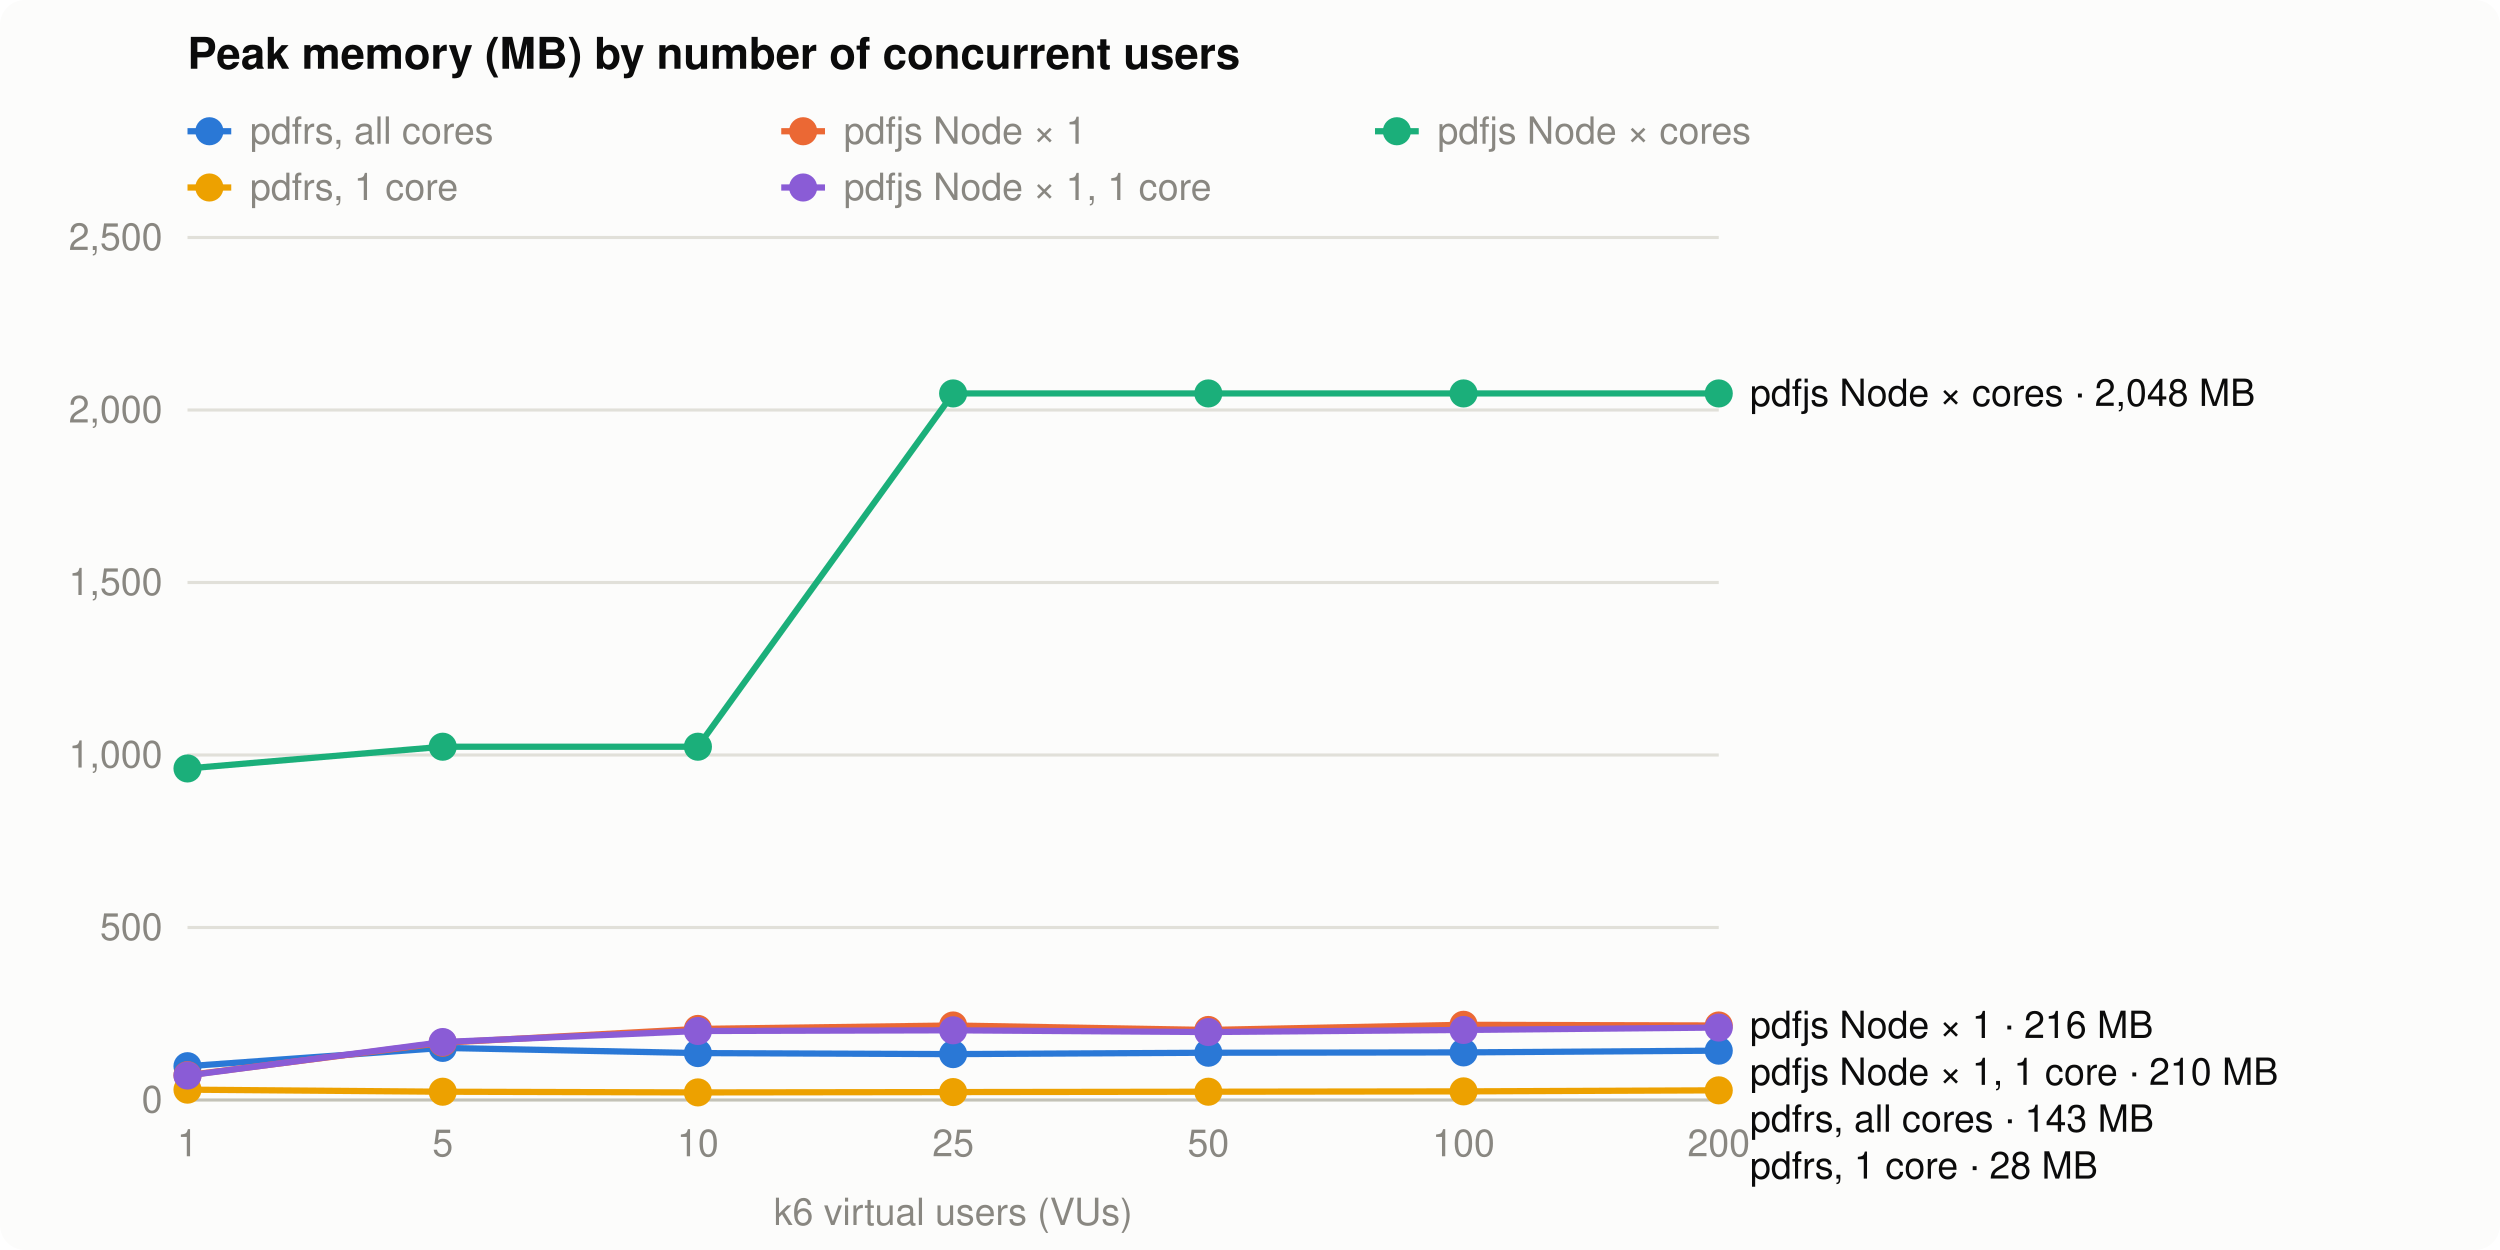
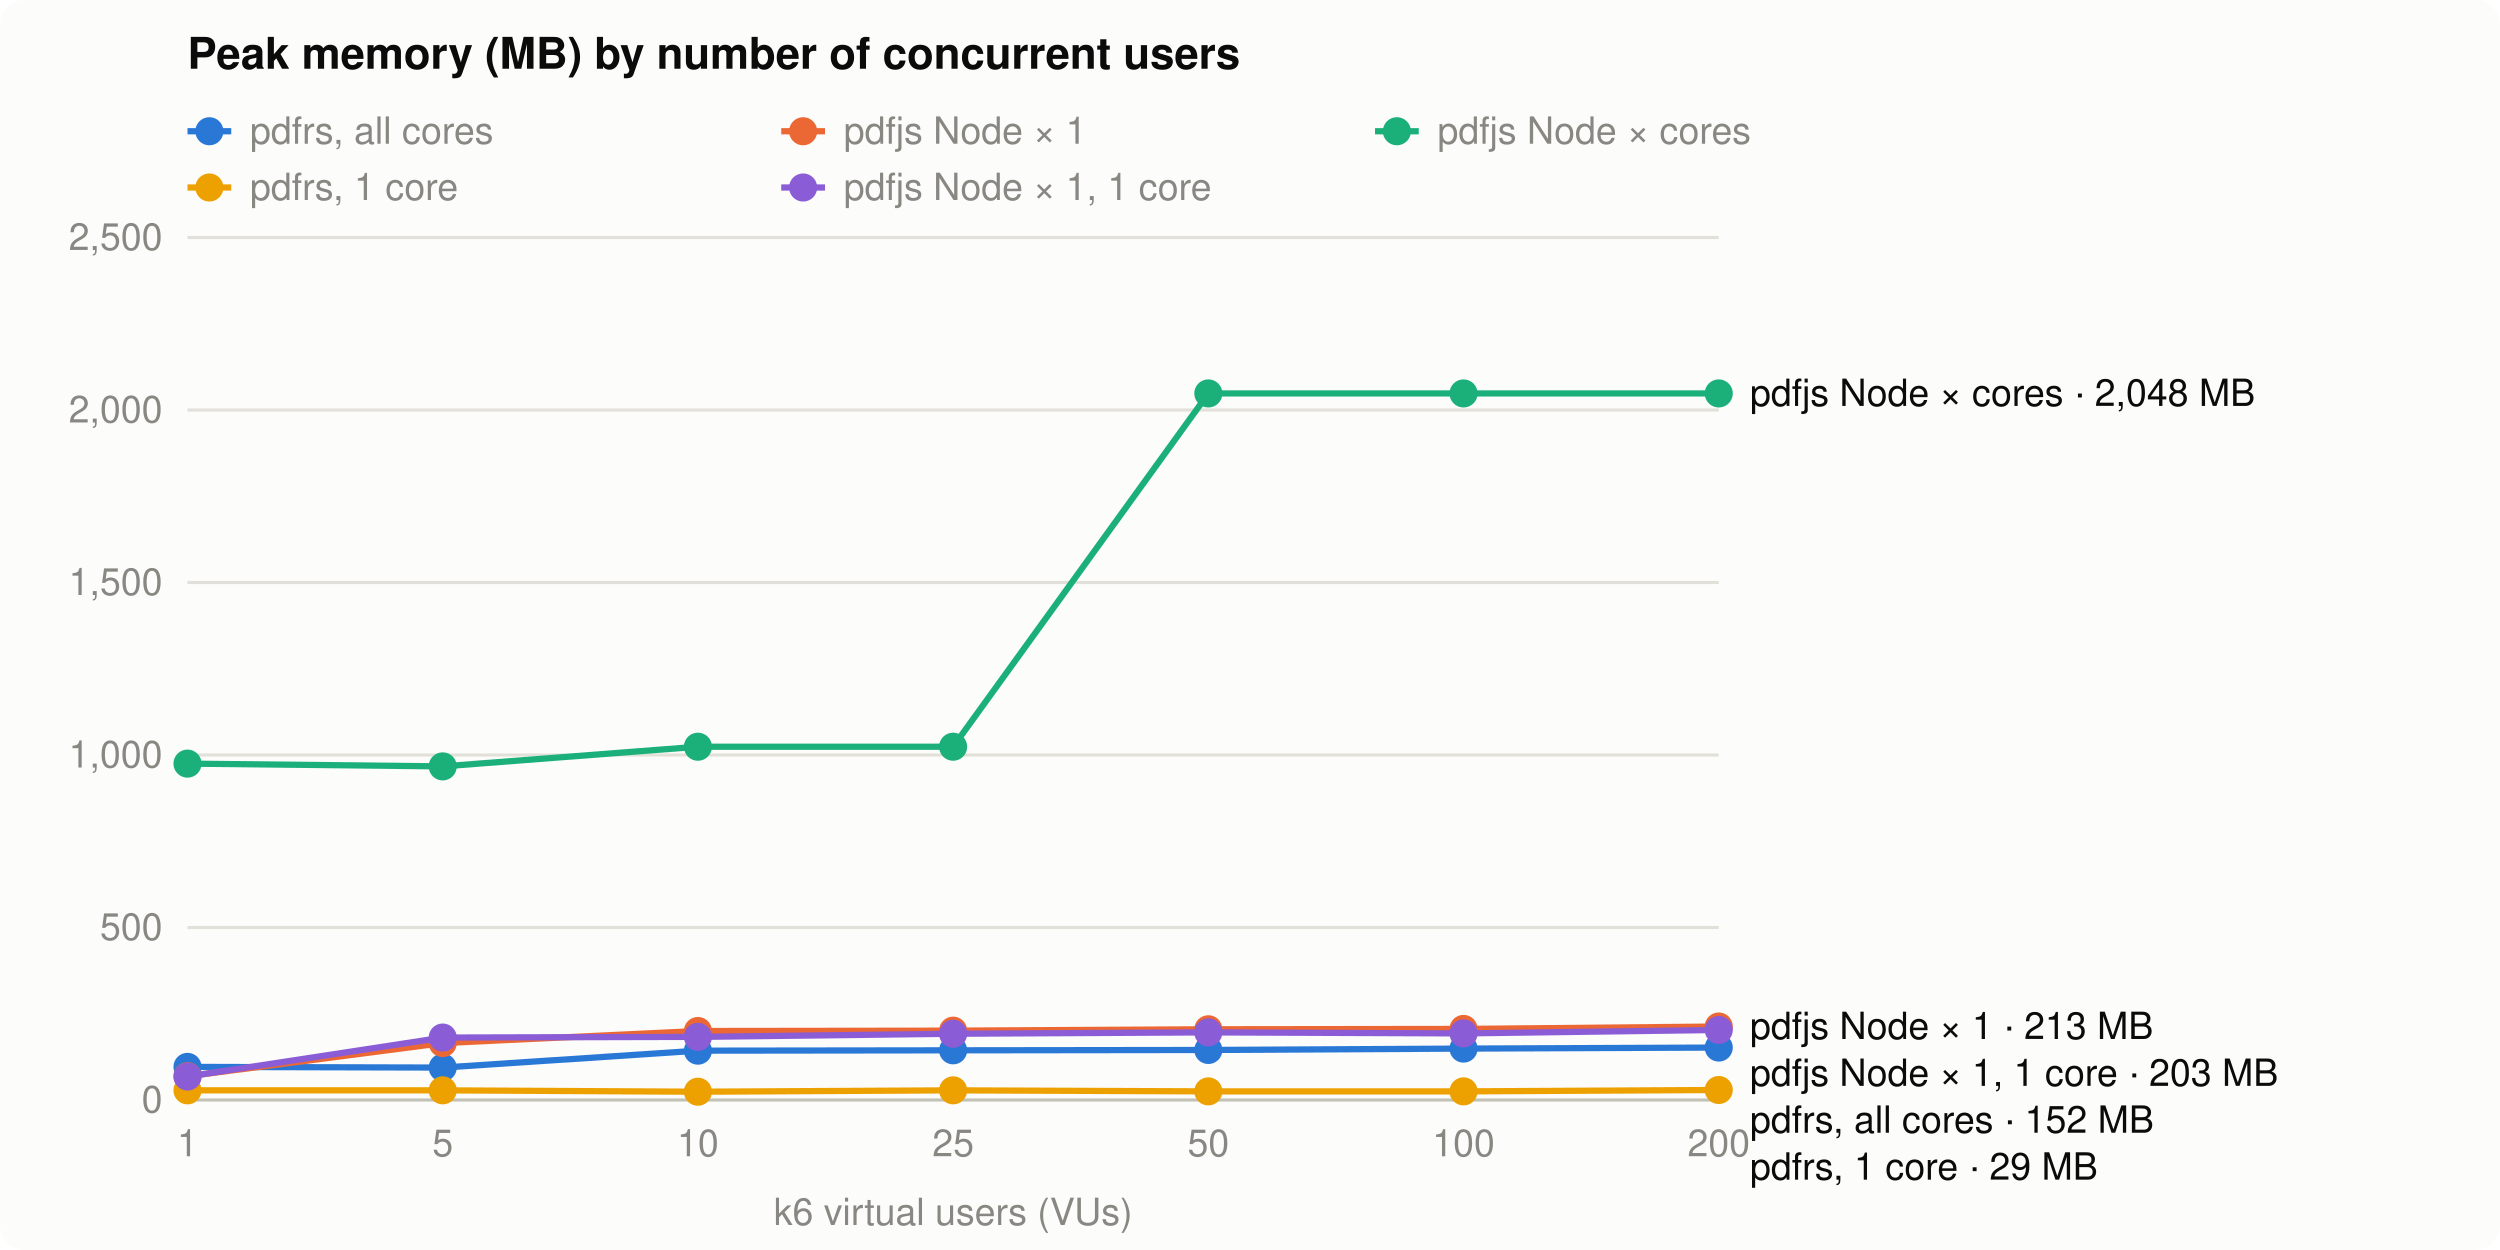
<svg xmlns="http://www.w3.org/2000/svg" viewBox="0 0 800 400" width="800" font-family="-apple-system, Segoe UI, Helvetica, sans-serif" font-size="12">
  <style>
  .bg{fill:#fcfcfb} .ink{fill:#0b0b0b} .muted{fill:#898781} .grid{stroke:#e1e0d9} .axis{stroke:#c3c2b7}
  .s1{stroke:#2a78d6;fill:#2a78d6} .s2{stroke:#eb6834;fill:#eb6834} .s3{stroke:#1baf7a;fill:#1baf7a} .s4{stroke:#eda100;fill:#eda100} .s5{stroke:#8a5cd6;fill:#8a5cd6}
  @media (prefers-color-scheme: dark){
    .bg{fill:#1a1a19} .ink{fill:#f0efec} .grid{stroke:#2c2c2a} .axis{stroke:#383835}
    .s1{stroke:#3987e5;fill:#3987e5} .s2{stroke:#d95926;fill:#d95926} .s3{stroke:#199e70;fill:#199e70} .s4{stroke:#c98500;fill:#c98500} .s5{stroke:#9b6fe3;fill:#9b6fe3}
  }
</style>
  <rect class="bg" width="800" height="400" rx="8" />
  <text class="ink" x="60" y="22" font-size="14" font-weight="600">Peak memory (MB) by number of concurrent users</text>
  <g transform="translate(60,42)">
    <line class="s1" x1="0" x2="14" y1="0" y2="0" stroke-width="2" />
    <circle class="s1" cx="7" r="4" />
    <text class="muted" x="20" y="4">pdfrs, all cores</text>
  </g>
  <g transform="translate(250,42)">
    <line class="s2" x1="0" x2="14" y1="0" y2="0" stroke-width="2" />
    <circle class="s2" cx="7" r="4" />
    <text class="muted" x="20" y="4">pdfjs Node × 1</text>
  </g>
  <g transform="translate(440,42)">
    <line class="s3" x1="0" x2="14" y1="0" y2="0" stroke-width="2" />
    <circle class="s3" cx="7" r="4" />
    <text class="muted" x="20" y="4">pdfjs Node × cores</text>
  </g>
  <g transform="translate(60,60)">
    <line class="s4" x1="0" x2="14" y1="0" y2="0" stroke-width="2" />
    <circle class="s4" cx="7" r="4" />
    <text class="muted" x="20" y="4">pdfrs, 1 core</text>
  </g>
  <g transform="translate(250,60)">
    <line class="s5" x1="0" x2="14" y1="0" y2="0" stroke-width="2" />
    <circle class="s5" cx="7" r="4" />
    <text class="muted" x="20" y="4">pdfjs Node × 1, 1 core</text>
  </g>
  <line class="axis" x1="60" x2="550" y1="352" y2="352" />
  <text class="muted" x="52" y="356" text-anchor="end">0</text>
  <line class="grid" x1="60" x2="550" y1="296.8" y2="296.8" />
  <text class="muted" x="52" y="300.8" text-anchor="end">500</text>
  <line class="grid" x1="60" x2="550" y1="241.6" y2="241.6" />
  <text class="muted" x="52" y="245.6" text-anchor="end">1,000</text>
  <line class="grid" x1="60" x2="550" y1="186.4" y2="186.4" />
  <text class="muted" x="52" y="190.4" text-anchor="end">1,500</text>
  <line class="grid" x1="60" x2="550" y1="131.2" y2="131.2" />
  <text class="muted" x="52" y="135.2" text-anchor="end">2,000</text>
  <line class="grid" x1="60" x2="550" y1="76" y2="76" />
  <text class="muted" x="52" y="80" text-anchor="end">2,500</text>
  <text class="muted" x="60" y="370" text-anchor="middle">1</text>
  <text class="muted" x="141.667" y="370" text-anchor="middle">5</text>
  <text class="muted" x="223.333" y="370" text-anchor="middle">10</text>
  <text class="muted" x="305" y="370" text-anchor="middle">25</text>
  <text class="muted" x="386.667" y="370" text-anchor="middle">50</text>
  <text class="muted" x="468.333" y="370" text-anchor="middle">100</text>
  <text class="muted" x="550" y="370" text-anchor="middle">200</text>
  <text class="muted" x="305" y="392" text-anchor="middle">k6 virtual users (VUs)</text>
-   <polyline class="s1" style="fill:none" stroke-width="2" stroke-linejoin="round" points="60,341.181 141.667,335.33 223.333,336.986 305,337.317 386.667,336.875 468.333,336.765 550,336.213" />
-   <circle class="s1" cx="60" cy="341.181" r="4" />
-   <circle class="s1" cx="141.667" cy="335.33" r="4" />
-   <circle class="s1" cx="223.333" cy="336.986" r="4" />
-   <circle class="s1" cx="305" cy="337.317" r="4" />
-   <circle class="s1" cx="386.667" cy="336.875" r="4" />
-   <circle class="s1" cx="468.333" cy="336.765" r="4" />
-   <circle class="s1" cx="550" cy="336.213" r="4" />
-   <polyline class="s2" style="fill:none" stroke-width="2" stroke-linejoin="round" points="60,344.051 141.667,333.674 223.333,329.258 305,328.154 386.667,329.589 468.333,327.933 550,328.154" />
-   <circle class="s2" cx="60" cy="344.051" r="4" />
-   <circle class="s2" cx="141.667" cy="333.674" r="4" />
-   <circle class="s2" cx="223.333" cy="329.258" r="4" />
-   <circle class="s2" cx="305" cy="328.154" r="4" />
-   <circle class="s2" cx="386.667" cy="329.589" r="4" />
-   <circle class="s2" cx="468.333" cy="327.933" r="4" />
-   <circle class="s2" cx="550" cy="328.154" r="4" />
-   <polyline class="s3" style="fill:none" stroke-width="2" stroke-linejoin="round" points="60,245.906 141.667,238.95 223.333,238.95 305,125.901 386.667,125.901 468.333,125.901 550,125.901" />
-   <circle class="s3" cx="60" cy="245.906" r="4" />
-   <circle class="s3" cx="141.667" cy="238.95" r="4" />
+   <polyline class="s1" style="fill:none" stroke-width="2" stroke-linejoin="round" points="60,341.402 141.667,341.622 223.333,336.213 305,336.102 386.667,335.992 468.333,335.55 550,335.219" />
+   <circle class="s1" cx="60" cy="341.402" r="4" />
+   <circle class="s1" cx="141.667" cy="341.622" r="4" />
+   <circle class="s1" cx="223.333" cy="336.213" r="4" />
+   <circle class="s1" cx="305" cy="336.102" r="4" />
+   <circle class="s1" cx="386.667" cy="335.992" r="4" />
+   <circle class="s1" cx="468.333" cy="335.55" r="4" />
+   <circle class="s1" cx="550" cy="335.219" r="4" />
+   <polyline class="s2" style="fill:none" stroke-width="2" stroke-linejoin="round" points="60,344.382 141.667,333.784 223.333,329.92 305,329.81 386.667,329.368 468.333,329.258 550,328.485" />
+   <circle class="s2" cx="60" cy="344.382" r="4" />
+   <circle class="s2" cx="141.667" cy="333.784" r="4" />
+   <circle class="s2" cx="223.333" cy="329.92" r="4" />
+   <circle class="s2" cx="305" cy="329.81" r="4" />
+   <circle class="s2" cx="386.667" cy="329.368" r="4" />
+   <circle class="s2" cx="468.333" cy="329.258" r="4" />
+   <circle class="s2" cx="550" cy="328.485" r="4" />
+   <polyline class="s3" style="fill:none" stroke-width="2" stroke-linejoin="round" points="60,244.36 141.667,245.243 223.333,238.95 305,238.95 386.667,125.901 468.333,125.901 550,125.901" />
+   <circle class="s3" cx="60" cy="244.36" r="4" />
+   <circle class="s3" cx="141.667" cy="245.243" r="4" />
  <circle class="s3" cx="223.333" cy="238.95" r="4" />
-   <circle class="s3" cx="305" cy="125.901" r="4" />
+   <circle class="s3" cx="305" cy="238.95" r="4" />
  <circle class="s3" cx="386.667" cy="125.901" r="4" />
  <circle class="s3" cx="468.333" cy="125.901" r="4" />
  <circle class="s3" cx="550" cy="125.901" r="4" />
-   <polyline class="s4" style="fill:none" stroke-width="2" stroke-linejoin="round" points="60,348.688 141.667,349.35 223.333,349.571 305,349.461 386.667,349.35 468.333,349.24 550,348.909" />
-   <circle class="s4" cx="60" cy="348.688" r="4" />
-   <circle class="s4" cx="141.667" cy="349.35" r="4" />
-   <circle class="s4" cx="223.333" cy="349.571" r="4" />
-   <circle class="s4" cx="305" cy="349.461" r="4" />
-   <circle class="s4" cx="386.667" cy="349.35" r="4" />
+   <polyline class="s4" style="fill:none" stroke-width="2" stroke-linejoin="round" points="60,348.909 141.667,348.909 223.333,349.35 305,348.909 386.667,349.24 468.333,349.24 550,348.798" />
+   <circle class="s4" cx="60" cy="348.909" r="4" />
+   <circle class="s4" cx="141.667" cy="348.909" r="4" />
+   <circle class="s4" cx="223.333" cy="349.35" r="4" />
+   <circle class="s4" cx="305" cy="348.909" r="4" />
+   <circle class="s4" cx="386.667" cy="349.24" r="4" />
  <circle class="s4" cx="468.333" cy="349.24" r="4" />
-   <circle class="s4" cx="550" cy="348.909" r="4" />
-   <polyline class="s5" style="fill:none" stroke-width="2" stroke-linejoin="round" points="60,344.162 141.667,333.453 223.333,329.92 305,329.699 386.667,330.251 468.333,329.589 550,328.816" />
-   <circle class="s5" cx="60" cy="344.162" r="4" />
-   <circle class="s5" cx="141.667" cy="333.453" r="4" />
-   <circle class="s5" cx="223.333" cy="329.92" r="4" />
-   <circle class="s5" cx="305" cy="329.699" r="4" />
-   <circle class="s5" cx="386.667" cy="330.251" r="4" />
-   <circle class="s5" cx="468.333" cy="329.589" r="4" />
-   <circle class="s5" cx="550" cy="328.816" r="4" />
+   <circle class="s4" cx="550" cy="348.798" r="4" />
+   <polyline class="s5" style="fill:none" stroke-width="2" stroke-linejoin="round" points="60,344.493 141.667,332.018 223.333,331.797 305,330.803 386.667,330.362 468.333,330.693 550,329.589" />
+   <circle class="s5" cx="60" cy="344.493" r="4" />
+   <circle class="s5" cx="141.667" cy="332.018" r="4" />
+   <circle class="s5" cx="223.333" cy="331.797" r="4" />
+   <circle class="s5" cx="305" cy="330.803" r="4" />
+   <circle class="s5" cx="386.667" cy="330.362" r="4" />
+   <circle class="s5" cx="468.333" cy="330.693" r="4" />
+   <circle class="s5" cx="550" cy="329.589" r="4" />
  <text class="ink" x="560" y="129.901">pdfjs Node × cores · 2,048 MB</text>
-   <text class="ink" x="560" y="332.154">pdfjs Node × 1 · 216 MB</text>
-   <text class="ink" x="560" y="347.154">pdfjs Node × 1, 1 core · 210 MB</text>
-   <text class="ink" x="560" y="362.154">pdfrs, all cores · 143 MB</text>
-   <text class="ink" x="560" y="377.154">pdfrs, 1 core · 28 MB</text>
+   <text class="ink" x="560" y="332.485">pdfjs Node × 1 · 213 MB</text>
+   <text class="ink" x="560" y="347.485">pdfjs Node × 1, 1 core · 203 MB</text>
+   <text class="ink" x="560" y="362.485">pdfrs, all cores · 152 MB</text>
+   <text class="ink" x="560" y="377.485">pdfrs, 1 core · 29 MB</text>
</svg>
